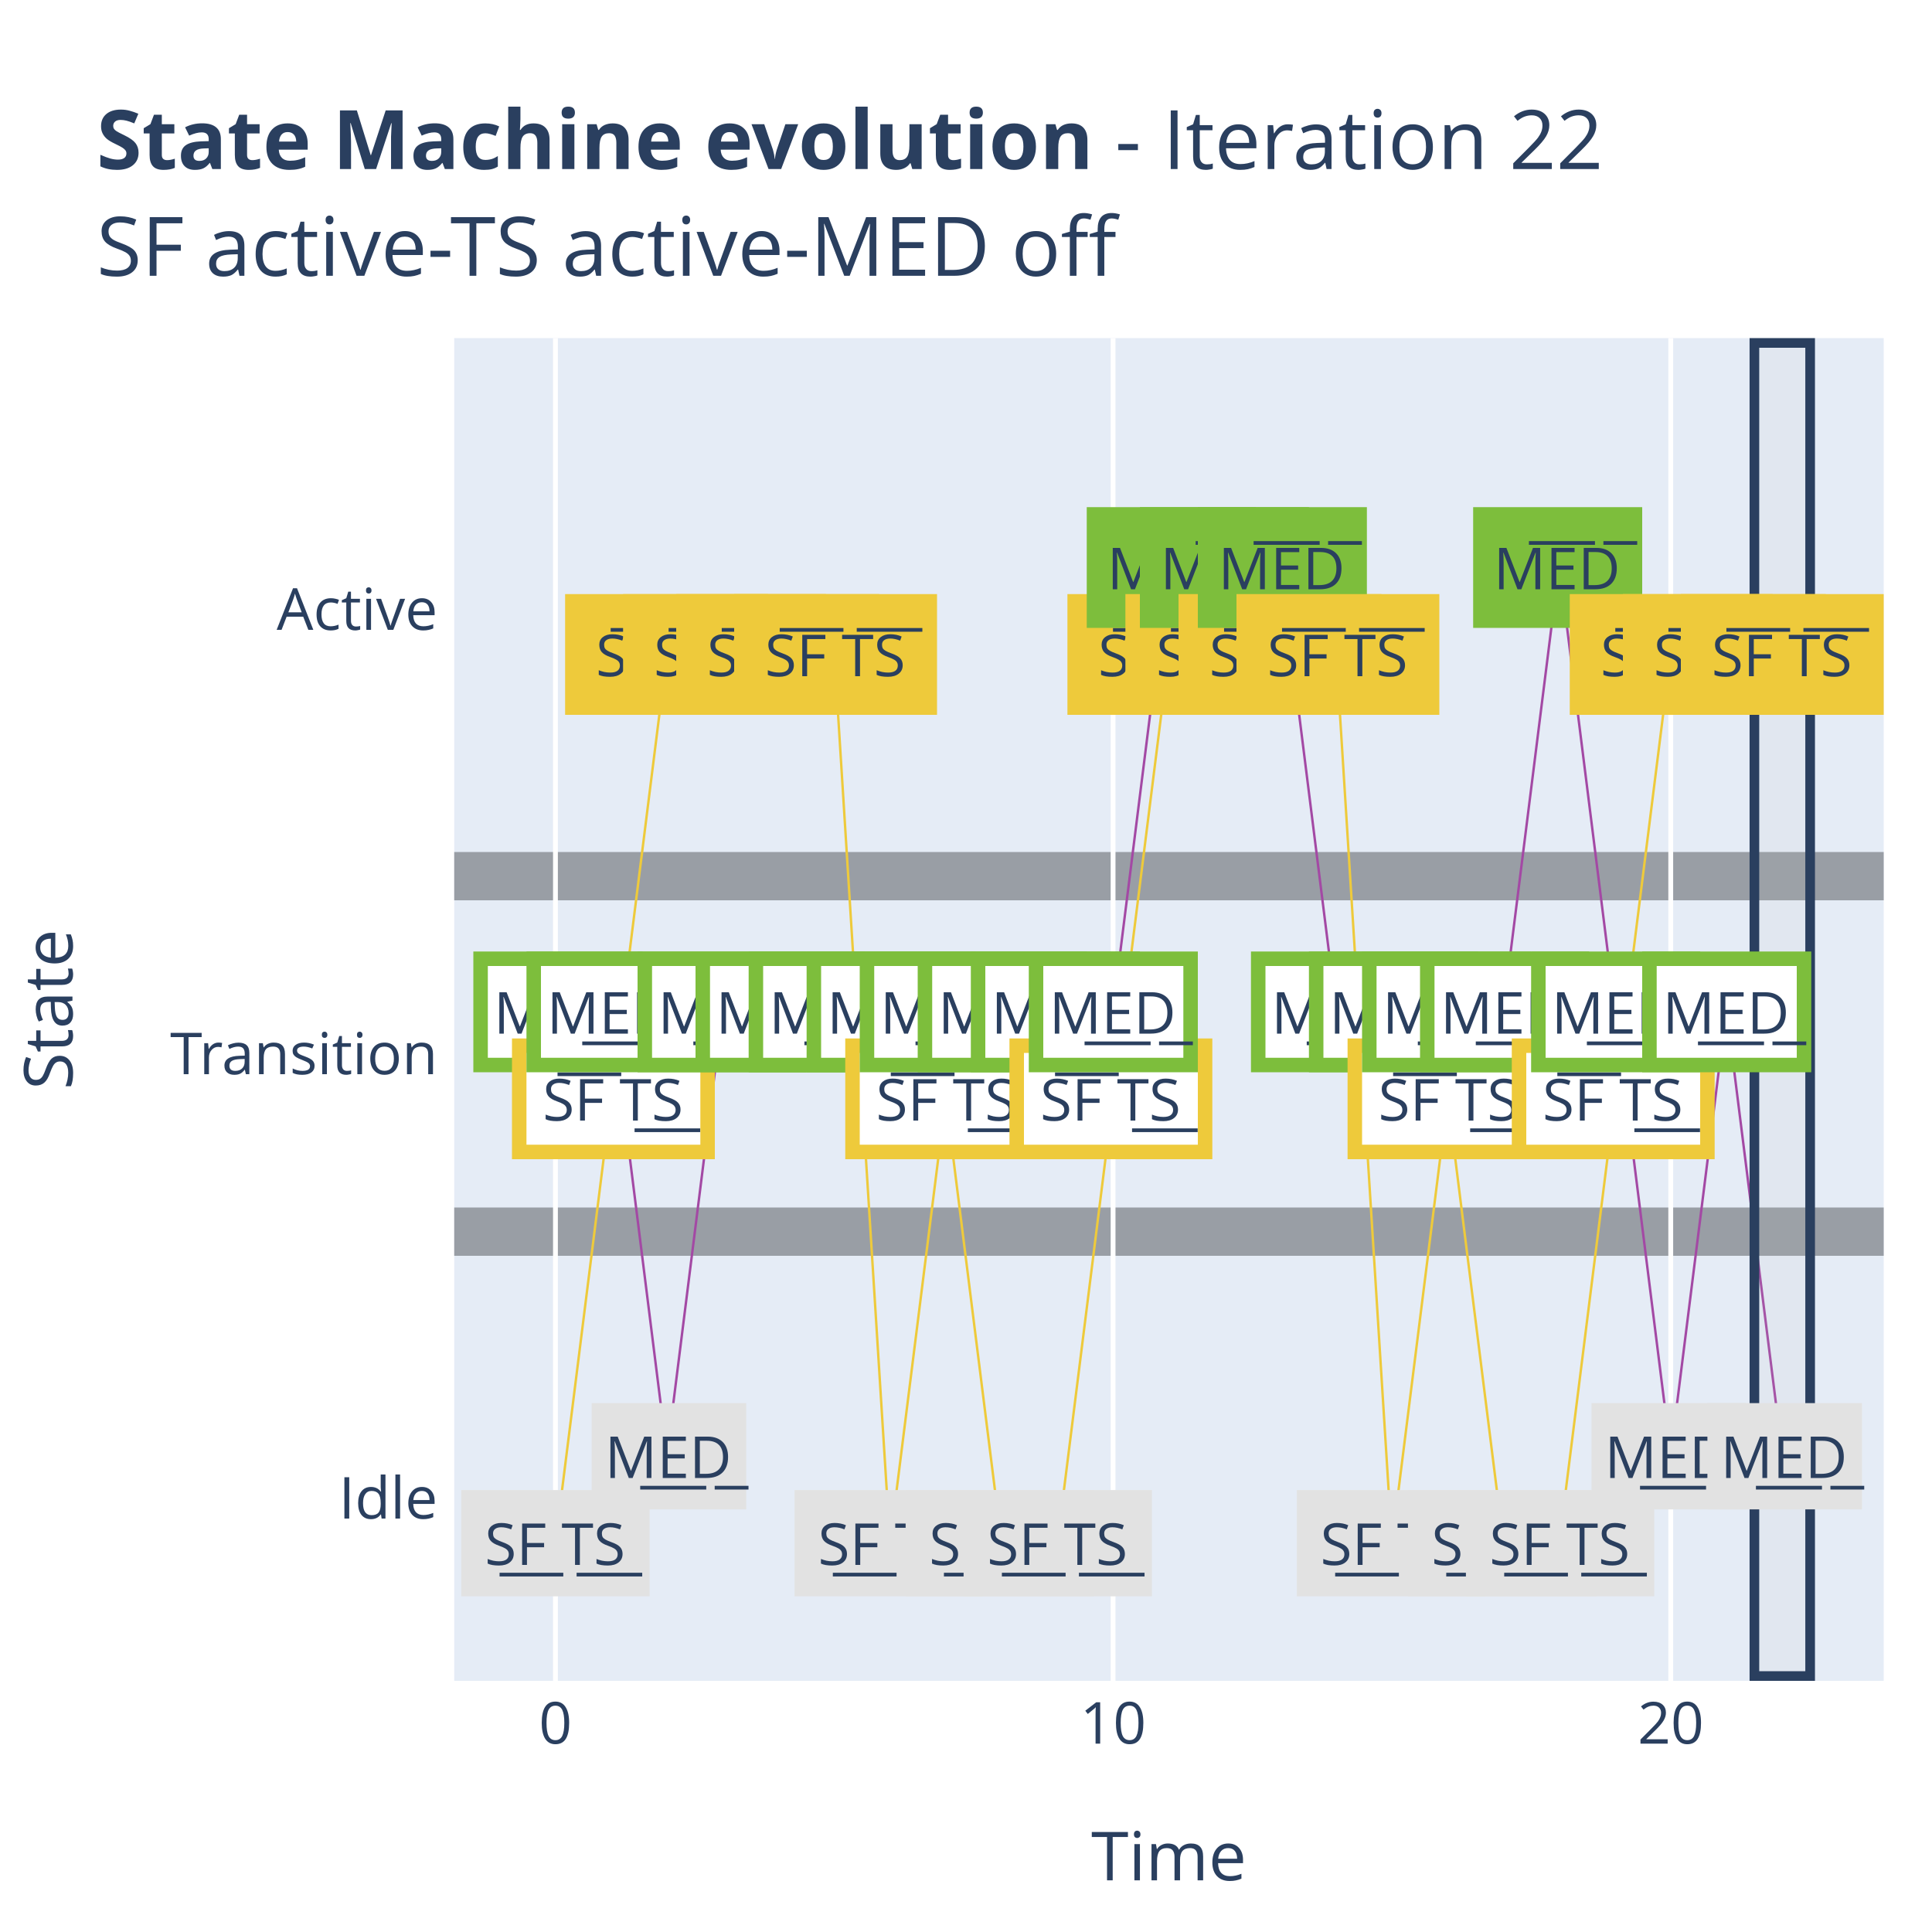
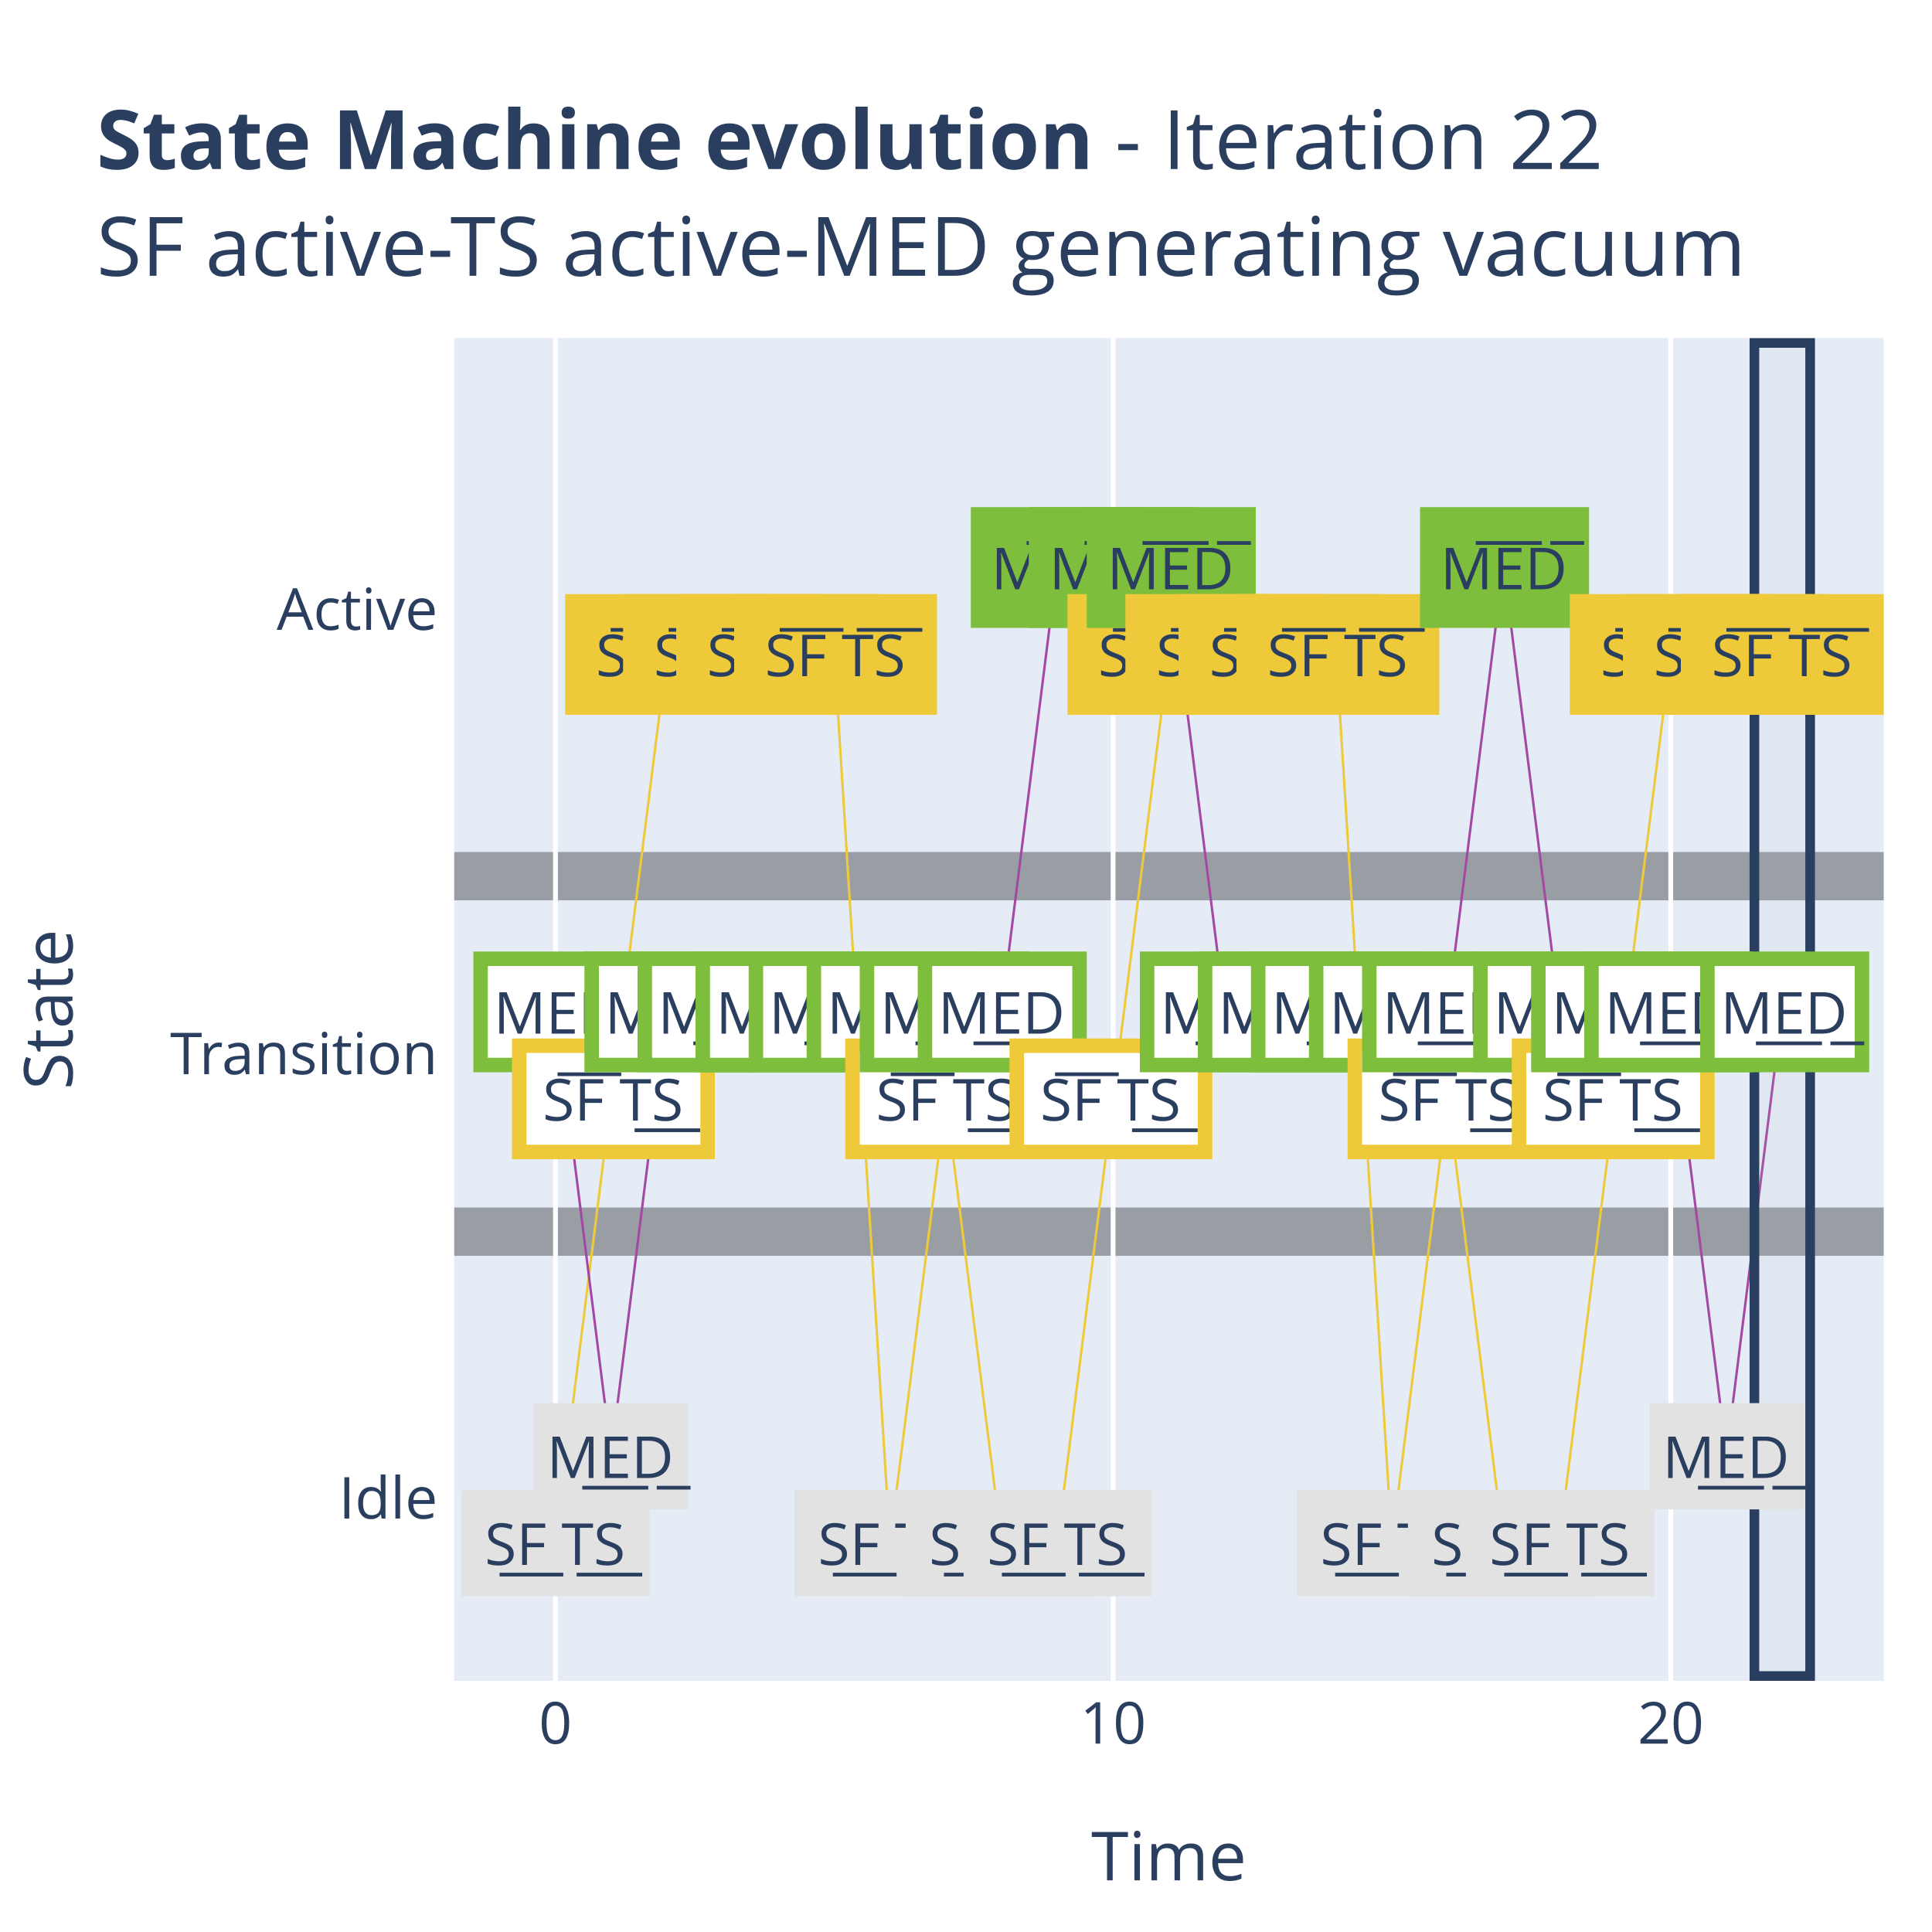
<svg xmlns="http://www.w3.org/2000/svg" class="main-svg" width="800" height="800" style="" viewBox="0 0 400 400">
  <rect x="0" y="0" width="400" height="400" style="fill: rgb(255, 255, 255); fill-opacity: 1;" />
-   <defs id="defs-0980b0">
+   <defs id="defs-315e24">
    <g class="clips">
-       <clipPath id="clip0980b0xyplot" class="plotclip">
+       <clipPath id="clip315e24xyplot" class="plotclip">
        <rect width="296" height="278" />
      </clipPath>
-       <clipPath class="axesclip" id="clip0980b0x">
+       <clipPath class="axesclip" id="clip315e24x">
        <rect x="94" y="0" width="296" height="400" />
      </clipPath>
-       <clipPath class="axesclip" id="clip0980b0y">
+       <clipPath class="axesclip" id="clip315e24y">
        <rect x="0" y="70" width="400" height="278" />
      </clipPath>
-       <clipPath class="axesclip" id="clip0980b0xy">
+       <clipPath class="axesclip" id="clip315e24xy">
        <rect x="94" y="70" width="296" height="278" />
      </clipPath>
    </g>
    <g class="gradients" />
    <g class="patterns" />
  </defs>
  <g class="bglayer">
    <rect class="bg" x="94" y="70" width="296" height="278" style="fill: rgb(229, 236, 246); fill-opacity: 1; stroke-width: 0;" />
  </g>
  <g class="layer-below">
    <g class="imagelayer" />
    <g class="shapelayer" />
  </g>
  <g class="cartesianlayer">
    <g class="subplot xy">
      <g class="layer-subplot">
        <g class="shapelayer" />
        <g class="imagelayer" />
      </g>
      <g class="minor-gridlayer">
        <g class="x" />
        <g class="y">
          <path class="ygrid crisp" transform="translate(0,255)" d="M94,0h296" style="stroke: rgb(153, 158, 165); stroke-opacity: 1; stroke-width: 10px;" />
          <path class="ygrid crisp" transform="translate(0,181.4)" d="M94,0h296" style="stroke: rgb(153, 158, 165); stroke-opacity: 1; stroke-width: 10px;" />
        </g>
      </g>
      <g class="gridlayer">
        <g class="x">
          <path class="xgrid crisp" transform="translate(115,0)" d="M0,70v278" style="stroke: rgb(255, 255, 255); stroke-opacity: 1; stroke-width: 1px;" />
          <path class="xgrid crisp" transform="translate(230.45,0)" d="M0,70v278" style="stroke: rgb(255, 255, 255); stroke-opacity: 1; stroke-width: 1px;" />
          <path class="xgrid crisp" transform="translate(345.91,0)" d="M0,70v278" style="stroke: rgb(255, 255, 255); stroke-opacity: 1; stroke-width: 1px;" />
        </g>
        <g class="y" />
      </g>
      <g class="zerolinelayer" />
      <path class="xlines-below" />
      <path class="ylines-below" />
      <g class="overlines-below" />
      <g class="xaxislayer-below" />
      <g class="yaxislayer-below" />
      <g class="overaxes-below" />
-       <g class="plot" transform="translate(94,70)" clip-path="url(#clip0980b0xyplot)">
+       <g class="plot" transform="translate(94,70)" clip-path="url(#clip315e24xyplot)">
        <g class="scatterlayer mlayer">
-           <g class="trace scatter trace8cae67" style="stroke-miterlimit: 2; opacity: 1;">
+           <g class="trace scatter trace5852af" style="stroke-miterlimit: 2; opacity: 1;">
            <g class="fills" />
            <g class="errorbars" />
            <g class="lines">
              <path class="js-line" d="M21,249.4L44.09,65.4L55.64,65.4L78.73,65.4L90.27,249.4L101.82,157.4L113.36,249.4L124.91,249.4L136.45,157.4L148,65.4L159.55,65.4L182.64,65.4L194.18,249.4L205.73,157.4L217.27,249.4L228.82,249.4L240.36,157.4L251.91,65.4L263.45,65.4L275,65.4" style="vector-effect: none; fill: none; stroke: rgb(238, 202, 59); stroke-opacity: 1; stroke-width: 0.5px; opacity: 1;" />
            </g>
            <g class="points">
              <path class="point" transform="translate(21,249.4)" d="M3,0A3,3 0 1,1 0,-3A3,3 0 0,1 3,0Z" style="opacity: 1; stroke-width: 0px; fill: rgb(238, 202, 59); fill-opacity: 1;" />
              <path class="point" transform="translate(32.55,157.4)" d="M3,0A3,3 0 1,1 0,-3A3,3 0 0,1 3,0Z" style="opacity: 1; stroke-width: 0px; fill: rgb(238, 202, 59); fill-opacity: 1;" />
              <path class="point" transform="translate(44.09,65.4)" d="M3,0A3,3 0 1,1 0,-3A3,3 0 0,1 3,0Z" style="opacity: 1; stroke-width: 0px; fill: rgb(238, 202, 59); fill-opacity: 1;" />
              <path class="point" transform="translate(55.64,65.4)" d="M3,0A3,3 0 1,1 0,-3A3,3 0 0,1 3,0Z" style="opacity: 1; stroke-width: 0px; fill: rgb(238, 202, 59); fill-opacity: 1;" />
              <path class="point" transform="translate(67.18,65.4)" d="M3,0A3,3 0 1,1 0,-3A3,3 0 0,1 3,0Z" style="opacity: 1; stroke-width: 0px; fill: rgb(238, 202, 59); fill-opacity: 1;" />
              <path class="point" transform="translate(78.73,65.4)" d="M3,0A3,3 0 1,1 0,-3A3,3 0 0,1 3,0Z" style="opacity: 1; stroke-width: 0px; fill: rgb(238, 202, 59); fill-opacity: 1;" />
              <path class="point" transform="translate(90.27,249.4)" d="M3,0A3,3 0 1,1 0,-3A3,3 0 0,1 3,0Z" style="opacity: 1; stroke-width: 0px; fill: rgb(238, 202, 59); fill-opacity: 1;" />
              <path class="point" transform="translate(101.82,157.4)" d="M3,0A3,3 0 1,1 0,-3A3,3 0 0,1 3,0Z" style="opacity: 1; stroke-width: 0px; fill: rgb(238, 202, 59); fill-opacity: 1;" />
              <path class="point" transform="translate(113.36,249.4)" d="M3,0A3,3 0 1,1 0,-3A3,3 0 0,1 3,0Z" style="opacity: 1; stroke-width: 0px; fill: rgb(238, 202, 59); fill-opacity: 1;" />
              <path class="point" transform="translate(124.91,249.4)" d="M3,0A3,3 0 1,1 0,-3A3,3 0 0,1 3,0Z" style="opacity: 1; stroke-width: 0px; fill: rgb(238, 202, 59); fill-opacity: 1;" />
              <path class="point" transform="translate(136.45,157.4)" d="M3,0A3,3 0 1,1 0,-3A3,3 0 0,1 3,0Z" style="opacity: 1; stroke-width: 0px; fill: rgb(238, 202, 59); fill-opacity: 1;" />
              <path class="point" transform="translate(148,65.4)" d="M3,0A3,3 0 1,1 0,-3A3,3 0 0,1 3,0Z" style="opacity: 1; stroke-width: 0px; fill: rgb(238, 202, 59); fill-opacity: 1;" />
              <path class="point" transform="translate(159.55,65.4)" d="M3,0A3,3 0 1,1 0,-3A3,3 0 0,1 3,0Z" style="opacity: 1; stroke-width: 0px; fill: rgb(238, 202, 59); fill-opacity: 1;" />
              <path class="point" transform="translate(171.09,65.4)" d="M3,0A3,3 0 1,1 0,-3A3,3 0 0,1 3,0Z" style="opacity: 1; stroke-width: 0px; fill: rgb(238, 202, 59); fill-opacity: 1;" />
              <path class="point" transform="translate(182.64,65.4)" d="M3,0A3,3 0 1,1 0,-3A3,3 0 0,1 3,0Z" style="opacity: 1; stroke-width: 0px; fill: rgb(238, 202, 59); fill-opacity: 1;" />
              <path class="point" transform="translate(194.18,249.4)" d="M3,0A3,3 0 1,1 0,-3A3,3 0 0,1 3,0Z" style="opacity: 1; stroke-width: 0px; fill: rgb(238, 202, 59); fill-opacity: 1;" />
              <path class="point" transform="translate(205.73,157.4)" d="M3,0A3,3 0 1,1 0,-3A3,3 0 0,1 3,0Z" style="opacity: 1; stroke-width: 0px; fill: rgb(238, 202, 59); fill-opacity: 1;" />
              <path class="point" transform="translate(217.27,249.4)" d="M3,0A3,3 0 1,1 0,-3A3,3 0 0,1 3,0Z" style="opacity: 1; stroke-width: 0px; fill: rgb(238, 202, 59); fill-opacity: 1;" />
              <path class="point" transform="translate(228.82,249.4)" d="M3,0A3,3 0 1,1 0,-3A3,3 0 0,1 3,0Z" style="opacity: 1; stroke-width: 0px; fill: rgb(238, 202, 59); fill-opacity: 1;" />
              <path class="point" transform="translate(240.36,157.4)" d="M3,0A3,3 0 1,1 0,-3A3,3 0 0,1 3,0Z" style="opacity: 1; stroke-width: 0px; fill: rgb(238, 202, 59); fill-opacity: 1;" />
              <path class="point" transform="translate(251.91,65.4)" d="M3,0A3,3 0 1,1 0,-3A3,3 0 0,1 3,0Z" style="opacity: 1; stroke-width: 0px; fill: rgb(238, 202, 59); fill-opacity: 1;" />
              <path class="point" transform="translate(263.45,65.4)" d="M3,0A3,3 0 1,1 0,-3A3,3 0 0,1 3,0Z" style="opacity: 1; stroke-width: 0px; fill: rgb(238, 202, 59); fill-opacity: 1;" />
              <path class="point" transform="translate(275,65.4)" d="M3,0A3,3 0 1,1 0,-3A3,3 0 0,1 3,0Z" style="opacity: 1; stroke-width: 0px; fill: rgb(238, 202, 59); fill-opacity: 1;" />
            </g>
            <g class="text" />
          </g>
-           <g class="trace scatter trace199be6" style="stroke-miterlimit: 2; opacity: 1;">
+           <g class="trace scatter trace195778" style="stroke-miterlimit: 2; opacity: 1;">
            <g class="fills" />
            <g class="errorbars" />
            <g class="lines">
-               <path class="js-line" d="M21,139L32.55,139L44.09,231L55.64,139L67.18,139L136.45,139L148,47L171.09,47L182.64,139L217.27,139L228.82,47L251.91,231L263.45,139L275,231" style="vector-effect: none; fill: none; stroke: rgb(163, 73, 164); stroke-opacity: 1; stroke-width: 0.5px; opacity: 1;" />
+               <path class="js-line" d="M21,139L32.55,231L44.09,139L113.36,139L124.91,47L148,47L159.55,139L205.73,139L217.27,47L228.82,139L240.36,139L251.91,139L263.45,231L275,139" style="vector-effect: none; fill: none; stroke: rgb(163, 73, 164); stroke-opacity: 1; stroke-width: 0.5px; opacity: 1;" />
            </g>
            <g class="points" />
            <g class="text" />
          </g>
        </g>
      </g>
      <g class="overplot" />
      <path class="xlines-above crisp" d="M0,0" style="fill: none;" />
      <path class="ylines-above crisp" d="M93.5,70V348" style="fill: none; stroke-width: 1px; stroke: rgb(255, 255, 255); stroke-opacity: 1;" />
      <g class="overlines-above" />
      <g class="xaxislayer-above">
        <g class="xtick">
          <text text-anchor="middle" x="0" y="361" transform="translate(115,0)" style="font-family: 'Open Sans', verdana, arial, sans-serif; font-size: 12px; fill: rgb(42, 63, 95); fill-opacity: 1; white-space: pre; opacity: 1;">0</text>
        </g>
        <g class="xtick">
          <text text-anchor="middle" x="0" y="361" style="font-family: 'Open Sans', verdana, arial, sans-serif; font-size: 12px; fill: rgb(42, 63, 95); fill-opacity: 1; white-space: pre; opacity: 1;" transform="translate(230.45,0)">10</text>
        </g>
        <g class="xtick">
          <text text-anchor="middle" x="0" y="361" style="font-family: 'Open Sans', verdana, arial, sans-serif; font-size: 12px; fill: rgb(42, 63, 95); fill-opacity: 1; white-space: pre; opacity: 1;" transform="translate(345.91,0)">20</text>
        </g>
      </g>
      <g class="yaxislayer-above">
        <g class="ytick">
          <text text-anchor="end" x="90.6" y="4.2" transform="translate(0,310.2)" style="font-family: 'Open Sans', verdana, arial, sans-serif; font-size: 12px; fill: rgb(42, 63, 95); fill-opacity: 1; white-space: pre; opacity: 1;">Idle</text>
        </g>
        <g class="ytick">
          <text text-anchor="end" x="90.6" y="4.2" style="font-family: 'Open Sans', verdana, arial, sans-serif; font-size: 12px; fill: rgb(42, 63, 95); fill-opacity: 1; white-space: pre; opacity: 1;" transform="translate(0,218.2)">Transition</text>
        </g>
        <g class="ytick">
          <text text-anchor="end" x="90.6" y="4.2" style="font-family: 'Open Sans', verdana, arial, sans-serif; font-size: 12px; fill: rgb(42, 63, 95); fill-opacity: 1; white-space: pre; opacity: 1;" transform="translate(0,126.2)">Active</text>
        </g>
      </g>
      <g class="overaxes-above" />
    </g>
  </g>
  <g class="polarlayer" />
  <g class="smithlayer" />
  <g class="ternarylayer" />
  <g class="geolayer" />
  <g class="funnelarealayer" />
  <g class="pielayer" />
  <g class="iciclelayer" />
  <g class="treemaplayer" />
  <g class="sunburstlayer" />
  <g class="glimages" />
-   <defs id="topdefs-0980b0">
+   <defs id="topdefs-315e24">
    <g class="clips" />
  </defs>
  <g class="layer-above">
    <g class="imagelayer" />
    <g class="shapelayer">
-       <g class="shape-group" data-index="0" clip-path="url(#clip0980b0xy)">
+       <g class="shape-group" data-index="0" clip-path="url(#clip315e24xy)">
        <path data-index="0" fill-rule="evenodd" d="M363.23,347H374.77V71H363.23Z" style="opacity: 1; stroke: rgb(42, 63, 95); stroke-opacity: 1; fill: rgb(182, 182, 182); fill-opacity: 0.1; stroke-width: 2px;" />
      </g>
    </g>
  </g>
  <g class="infolayer">
    <g class="g-gtitle">
      <text class="gtitle" x="20" y="35" text-anchor="start" dy="0em" style="font-family: 'Open Sans', verdana, arial, sans-serif; font-size: 17px; fill: rgb(42, 63, 95); opacity: 1; font-weight: normal; white-space: pre;">
        <tspan class="line" dy="0em" x="20" y="35">
          <tspan style="font-weight:bold">State Machine evolution</tspan> - Iteration 22</tspan>
-         <tspan class="line" dy="1.3em" x="20" y="35">SF active-TS active-MED off</tspan>
+         <tspan class="line" dy="1.3em" x="20" y="35">SF active-TS active-MED generating vacuum</tspan>
        <tspan class="line" dy="2.6em" x="20" y="35" />
      </text>
    </g>
    <g class="g-xtitle">
      <text class="xtitle" x="242" y="389.3" text-anchor="middle" style="font-family: 'Open Sans', verdana, arial, sans-serif; font-size: 14px; fill: rgb(42, 63, 95); opacity: 1; font-weight: normal; white-space: pre;">Time</text>
    </g>
    <g class="g-ytitle" transform="translate(4.924805,0)">
      <text class="ytitle" transform="rotate(-90,10.075,209)" x="10.075" y="209" text-anchor="middle" style="font-family: 'Open Sans', verdana, arial, sans-serif; font-size: 14px; fill: rgb(42, 63, 95); opacity: 1; font-weight: normal; white-space: pre;">State</text>
    </g>
    <g class="annotation" data-index="0" style="opacity: 1;">
      <g class="annotation-text-g" transform="rotate(0,115,319.4)">
        <g class="cursor-pointer" transform="translate(94,307)">
          <rect class="bg" x="1.5" y="1.5" width="39" height="22" style="stroke-width: 3px; stroke: rgb(0, 0, 0); stroke-opacity: 0; fill: rgb(226, 226, 226); fill-opacity: 1;" />
          <text class="annotation-text" text-anchor="middle" x="20.906" y="17" style="font-family: 'Open Sans', verdana, arial, sans-serif; font-size: 12px; fill: rgb(42, 63, 95); fill-opacity: 1; white-space: pre;">S̲F̲ T̲S̲</text>
        </g>
      </g>
    </g>
    <g class="annotation" data-index="1" style="opacity: 1;">
      <g class="annotation-text-g" transform="rotate(0,115,209)">
        <g class="cursor-pointer" transform="translate(98,197)">
          <rect class="bg" x="1.5" y="1.5" width="32" height="22" style="stroke-width: 3px; stroke: rgb(125, 190, 60); stroke-opacity: 1; fill: rgb(255, 255, 255); fill-opacity: 1;" />
          <text class="annotation-text" text-anchor="middle" x="17.344" y="17" style="font-family: 'Open Sans', verdana, arial, sans-serif; font-size: 12px; fill: rgb(42, 63, 95); fill-opacity: 1; white-space: pre;">M̲E̲D̲</text>
        </g>
      </g>
    </g>
    <g class="annotation" data-index="2" style="opacity: 1;">
      <g class="annotation-text-g" transform="rotate(0,126.55,227.4)">
        <g class="cursor-pointer" transform="translate(106,215)">
          <rect class="bg" x="1.5" y="1.5" width="39" height="22" style="stroke-width: 3px; stroke: rgb(238, 202, 59); stroke-opacity: 1; fill: rgb(255, 255, 255); fill-opacity: 1;" />
          <text class="annotation-text" text-anchor="middle" x="20.906" y="17" style="font-family: 'Open Sans', verdana, arial, sans-serif; font-size: 12px; fill: rgb(42, 63, 95); fill-opacity: 1; white-space: pre;">S̅F̅ T̲S̲</text>
        </g>
      </g>
    </g>
    <g class="annotation" data-index="3" style="opacity: 1;">
-       <g class="annotation-text-g" transform="rotate(0,126.55,209)">
-         <g class="cursor-pointer" transform="translate(109,197)">
-           <rect class="bg" x="1.5" y="1.5" width="32" height="22" style="stroke-width: 3px; stroke: rgb(125, 190, 60); stroke-opacity: 1; fill: rgb(255, 255, 255); fill-opacity: 1;" />
+       <g class="annotation-text-g" transform="rotate(0,126.55,301)">
+         <g class="cursor-pointer" transform="translate(109,289)">
+           <rect class="bg" x="1.5" y="1.5" width="32" height="22" style="stroke-width: 3px; stroke: rgb(0, 0, 0); stroke-opacity: 0; fill: rgb(226, 226, 226); fill-opacity: 1;" />
          <text class="annotation-text" text-anchor="middle" x="17.344" y="17" style="font-family: 'Open Sans', verdana, arial, sans-serif; font-size: 12px; fill: rgb(42, 63, 95); fill-opacity: 1; white-space: pre;">M̲E̲D̲</text>
        </g>
      </g>
    </g>
    <g class="annotation" data-index="4" style="opacity: 1;">
      <g class="annotation-text-g" transform="rotate(0,138.09,135.4)">
        <g class="cursor-pointer" transform="translate(117,123)">
          <rect class="bg" x="1.5" y="1.5" width="39" height="22" style="stroke-width: 3px; stroke: rgb(238, 202, 59); stroke-opacity: 1; fill: rgb(238, 202, 59); fill-opacity: 1;" />
          <text class="annotation-text" text-anchor="middle" x="20.906" y="17" style="font-family: 'Open Sans', verdana, arial, sans-serif; font-size: 12px; fill: rgb(42, 63, 95); fill-opacity: 1; white-space: pre;">S̅F̅ T̅S̅</text>
        </g>
      </g>
    </g>
    <g class="annotation" data-index="5" style="opacity: 1;">
-       <g class="annotation-text-g" transform="rotate(0,138.09,301)">
-         <g class="cursor-pointer" transform="translate(121,289)">
-           <rect class="bg" x="1.5" y="1.5" width="32" height="22" style="stroke-width: 3px; stroke: rgb(0, 0, 0); stroke-opacity: 0; fill: rgb(226, 226, 226); fill-opacity: 1;" />
+       <g class="annotation-text-g" transform="rotate(0,138.09,209)">
+         <g class="cursor-pointer" transform="translate(121,197)">
+           <rect class="bg" x="1.5" y="1.5" width="32" height="22" style="stroke-width: 3px; stroke: rgb(125, 190, 60); stroke-opacity: 1; fill: rgb(255, 255, 255); fill-opacity: 1;" />
          <text class="annotation-text" text-anchor="middle" x="17.344" y="17" style="font-family: 'Open Sans', verdana, arial, sans-serif; font-size: 12px; fill: rgb(42, 63, 95); fill-opacity: 1; white-space: pre;">M̲E̲D̲</text>
        </g>
      </g>
    </g>
    <g class="annotation" data-index="6" style="opacity: 1;">
      <g class="annotation-text-g" transform="rotate(0,149.64,135.4)">
        <g class="cursor-pointer" transform="translate(129,123)">
          <rect class="bg" x="1.5" y="1.5" width="39" height="22" style="stroke-width: 3px; stroke: rgb(238, 202, 59); stroke-opacity: 1; fill: rgb(238, 202, 59); fill-opacity: 1;" />
          <text class="annotation-text" text-anchor="middle" x="20.906" y="17" style="font-family: 'Open Sans', verdana, arial, sans-serif; font-size: 12px; fill: rgb(42, 63, 95); fill-opacity: 1; white-space: pre;">S̅F̅ T̅S̅</text>
        </g>
      </g>
    </g>
    <g class="annotation" data-index="7" style="opacity: 1;">
      <g class="annotation-text-g" transform="rotate(0,149.64,209)">
        <g class="cursor-pointer" transform="translate(132,197)">
          <rect class="bg" x="1.5" y="1.5" width="32" height="22" style="stroke-width: 3px; stroke: rgb(125, 190, 60); stroke-opacity: 1; fill: rgb(255, 255, 255); fill-opacity: 1;" />
          <text class="annotation-text" text-anchor="middle" x="17.344" y="17" style="font-family: 'Open Sans', verdana, arial, sans-serif; font-size: 12px; fill: rgb(42, 63, 95); fill-opacity: 1; white-space: pre;">M̲E̲D̲</text>
        </g>
      </g>
    </g>
    <g class="annotation" data-index="8" style="opacity: 1;">
      <g class="annotation-text-g" transform="rotate(0,161.18,135.4)">
        <g class="cursor-pointer" transform="translate(140,123)">
          <rect class="bg" x="1.5" y="1.5" width="39" height="22" style="stroke-width: 3px; stroke: rgb(238, 202, 59); stroke-opacity: 1; fill: rgb(238, 202, 59); fill-opacity: 1;" />
          <text class="annotation-text" text-anchor="middle" x="20.906" y="17" style="font-family: 'Open Sans', verdana, arial, sans-serif; font-size: 12px; fill: rgb(42, 63, 95); fill-opacity: 1; white-space: pre;">S̅F̅ T̅S̅</text>
        </g>
      </g>
    </g>
    <g class="annotation" data-index="9" style="opacity: 1;">
      <g class="annotation-text-g" transform="rotate(0,161.18,209)">
        <g class="cursor-pointer" transform="translate(144,197)">
          <rect class="bg" x="1.5" y="1.5" width="32" height="22" style="stroke-width: 3px; stroke: rgb(125, 190, 60); stroke-opacity: 1; fill: rgb(255, 255, 255); fill-opacity: 1;" />
          <text class="annotation-text" text-anchor="middle" x="17.344" y="17" style="font-family: 'Open Sans', verdana, arial, sans-serif; font-size: 12px; fill: rgb(42, 63, 95); fill-opacity: 1; white-space: pre;">M̲E̲D̲</text>
        </g>
      </g>
    </g>
    <g class="annotation" data-index="10" style="opacity: 1;">
      <g class="annotation-text-g" transform="rotate(0,172.73,135.4)">
        <g class="cursor-pointer" transform="translate(152,123)">
          <rect class="bg" x="1.5" y="1.5" width="39" height="22" style="stroke-width: 3px; stroke: rgb(238, 202, 59); stroke-opacity: 1; fill: rgb(238, 202, 59); fill-opacity: 1;" />
          <text class="annotation-text" text-anchor="middle" x="20.906" y="17" style="font-family: 'Open Sans', verdana, arial, sans-serif; font-size: 12px; fill: rgb(42, 63, 95); fill-opacity: 1; white-space: pre;">S̅F̅ T̅S̅</text>
        </g>
      </g>
    </g>
    <g class="annotation" data-index="11" style="opacity: 1;">
      <g class="annotation-text-g" transform="rotate(0,172.73,209)">
        <g class="cursor-pointer" transform="translate(155,197)">
          <rect class="bg" x="1.5" y="1.5" width="32" height="22" style="stroke-width: 3px; stroke: rgb(125, 190, 60); stroke-opacity: 1; fill: rgb(255, 255, 255); fill-opacity: 1;" />
          <text class="annotation-text" text-anchor="middle" x="17.344" y="17" style="font-family: 'Open Sans', verdana, arial, sans-serif; font-size: 12px; fill: rgb(42, 63, 95); fill-opacity: 1; white-space: pre;">M̲E̲D̲</text>
        </g>
      </g>
    </g>
    <g class="annotation" data-index="12" style="opacity: 1;">
      <g class="annotation-text-g" transform="rotate(0,184.27,319.4)">
        <g class="cursor-pointer" transform="translate(163,307)">
          <rect class="bg" x="1.5" y="1.5" width="39" height="22" style="stroke-width: 3px; stroke: rgb(0, 0, 0); stroke-opacity: 0; fill: rgb(226, 226, 226); fill-opacity: 1;" />
          <text class="annotation-text" text-anchor="middle" x="20.906" y="17" style="font-family: 'Open Sans', verdana, arial, sans-serif; font-size: 12px; fill: rgb(42, 63, 95); fill-opacity: 1; white-space: pre;">S̲F̲ T̲S̲</text>
        </g>
      </g>
    </g>
    <g class="annotation" data-index="13" style="opacity: 1;">
      <g class="annotation-text-g" transform="rotate(0,184.27,209)">
        <g class="cursor-pointer" transform="translate(167,197)">
          <rect class="bg" x="1.5" y="1.5" width="32" height="22" style="stroke-width: 3px; stroke: rgb(125, 190, 60); stroke-opacity: 1; fill: rgb(255, 255, 255); fill-opacity: 1;" />
          <text class="annotation-text" text-anchor="middle" x="17.344" y="17" style="font-family: 'Open Sans', verdana, arial, sans-serif; font-size: 12px; fill: rgb(42, 63, 95); fill-opacity: 1; white-space: pre;">M̲E̲D̲</text>
        </g>
      </g>
    </g>
    <g class="annotation" data-index="14" style="opacity: 1;">
      <g class="annotation-text-g" transform="rotate(0,195.82,227.4)">
        <g class="cursor-pointer" transform="translate(175,215)">
          <rect class="bg" x="1.5" y="1.5" width="39" height="22" style="stroke-width: 3px; stroke: rgb(238, 202, 59); stroke-opacity: 1; fill: rgb(255, 255, 255); fill-opacity: 1;" />
          <text class="annotation-text" text-anchor="middle" x="20.906" y="17" style="font-family: 'Open Sans', verdana, arial, sans-serif; font-size: 12px; fill: rgb(42, 63, 95); fill-opacity: 1; white-space: pre;">S̅F̅ T̲S̲</text>
        </g>
      </g>
    </g>
    <g class="annotation" data-index="15" style="opacity: 1;">
      <g class="annotation-text-g" transform="rotate(0,195.82,209)">
        <g class="cursor-pointer" transform="translate(178,197)">
          <rect class="bg" x="1.5" y="1.5" width="32" height="22" style="stroke-width: 3px; stroke: rgb(125, 190, 60); stroke-opacity: 1; fill: rgb(255, 255, 255); fill-opacity: 1;" />
          <text class="annotation-text" text-anchor="middle" x="17.344" y="17" style="font-family: 'Open Sans', verdana, arial, sans-serif; font-size: 12px; fill: rgb(42, 63, 95); fill-opacity: 1; white-space: pre;">M̲E̲D̲</text>
        </g>
      </g>
    </g>
    <g class="annotation" data-index="16" style="opacity: 1;">
      <g class="annotation-text-g" transform="rotate(0,207.36,319.4)">
        <g class="cursor-pointer" transform="translate(186,307)">
          <rect class="bg" x="1.5" y="1.5" width="39" height="22" style="stroke-width: 3px; stroke: rgb(0, 0, 0); stroke-opacity: 0; fill: rgb(226, 226, 226); fill-opacity: 1;" />
          <text class="annotation-text" text-anchor="middle" x="20.906" y="17" style="font-family: 'Open Sans', verdana, arial, sans-serif; font-size: 12px; fill: rgb(42, 63, 95); fill-opacity: 1; white-space: pre;">S̲F̲ T̲S̲</text>
        </g>
      </g>
    </g>
    <g class="annotation" data-index="17" style="opacity: 1;">
      <g class="annotation-text-g" transform="rotate(0,207.36,209)">
        <g class="cursor-pointer" transform="translate(190,197)">
          <rect class="bg" x="1.5" y="1.5" width="32" height="22" style="stroke-width: 3px; stroke: rgb(125, 190, 60); stroke-opacity: 1; fill: rgb(255, 255, 255); fill-opacity: 1;" />
          <text class="annotation-text" text-anchor="middle" x="17.344" y="17" style="font-family: 'Open Sans', verdana, arial, sans-serif; font-size: 12px; fill: rgb(42, 63, 95); fill-opacity: 1; white-space: pre;">M̲E̲D̲</text>
        </g>
      </g>
    </g>
    <g class="annotation" data-index="18" style="opacity: 1;">
      <g class="annotation-text-g" transform="rotate(0,218.91,319.4)">
        <g class="cursor-pointer" transform="translate(198,307)">
          <rect class="bg" x="1.5" y="1.5" width="39" height="22" style="stroke-width: 3px; stroke: rgb(0, 0, 0); stroke-opacity: 0; fill: rgb(226, 226, 226); fill-opacity: 1;" />
          <text class="annotation-text" text-anchor="middle" x="20.906" y="17" style="font-family: 'Open Sans', verdana, arial, sans-serif; font-size: 12px; fill: rgb(42, 63, 95); fill-opacity: 1; white-space: pre;">S̲F̲ T̲S̲</text>
        </g>
      </g>
    </g>
    <g class="annotation" data-index="19" style="opacity: 1;">
-       <g class="annotation-text-g" transform="rotate(0,218.91,209)">
-         <g class="cursor-pointer" transform="translate(201,197)">
-           <rect class="bg" x="1.5" y="1.5" width="32" height="22" style="stroke-width: 3px; stroke: rgb(125, 190, 60); stroke-opacity: 1; fill: rgb(255, 255, 255); fill-opacity: 1;" />
-           <text class="annotation-text" text-anchor="middle" x="17.344" y="17" style="font-family: 'Open Sans', verdana, arial, sans-serif; font-size: 12px; fill: rgb(42, 63, 95); fill-opacity: 1; white-space: pre;">M̲E̲D̲</text>
+       <g class="annotation-text-g" transform="rotate(0,218.91,117)">
+         <g class="cursor-pointer" transform="translate(201,105)">
+           <rect class="bg" x="1.5" y="1.5" width="32" height="22" style="stroke-width: 3px; stroke: rgb(125, 190, 60); stroke-opacity: 1; fill: rgb(125, 190, 60); fill-opacity: 1;" />
+           <text class="annotation-text" text-anchor="middle" x="17.344" y="17" style="font-family: 'Open Sans', verdana, arial, sans-serif; font-size: 12px; fill: rgb(42, 63, 95); fill-opacity: 1; white-space: pre;">M̅E̅D̅</text>
        </g>
      </g>
    </g>
    <g class="annotation" data-index="20" style="opacity: 1;">
      <g class="annotation-text-g" transform="rotate(0,230.45,227.4)">
        <g class="cursor-pointer" transform="translate(209,215)">
          <rect class="bg" x="1.5" y="1.5" width="39" height="22" style="stroke-width: 3px; stroke: rgb(238, 202, 59); stroke-opacity: 1; fill: rgb(255, 255, 255); fill-opacity: 1;" />
          <text class="annotation-text" text-anchor="middle" x="20.906" y="17" style="font-family: 'Open Sans', verdana, arial, sans-serif; font-size: 12px; fill: rgb(42, 63, 95); fill-opacity: 1; white-space: pre;">S̅F̅ T̲S̲</text>
        </g>
      </g>
    </g>
    <g class="annotation" data-index="21" style="opacity: 1;">
-       <g class="annotation-text-g" transform="rotate(0,230.45,209)">
-         <g class="cursor-pointer" transform="translate(213,197)">
-           <rect class="bg" x="1.5" y="1.5" width="32" height="22" style="stroke-width: 3px; stroke: rgb(125, 190, 60); stroke-opacity: 1; fill: rgb(255, 255, 255); fill-opacity: 1;" />
-           <text class="annotation-text" text-anchor="middle" x="17.344" y="17" style="font-family: 'Open Sans', verdana, arial, sans-serif; font-size: 12px; fill: rgb(42, 63, 95); fill-opacity: 1; white-space: pre;">M̲E̲D̲</text>
+       <g class="annotation-text-g" transform="rotate(0,230.45,117)">
+         <g class="cursor-pointer" transform="translate(213,105)">
+           <rect class="bg" x="1.5" y="1.5" width="32" height="22" style="stroke-width: 3px; stroke: rgb(125, 190, 60); stroke-opacity: 1; fill: rgb(125, 190, 60); fill-opacity: 1;" />
+           <text class="annotation-text" text-anchor="middle" x="17.344" y="17" style="font-family: 'Open Sans', verdana, arial, sans-serif; font-size: 12px; fill: rgb(42, 63, 95); fill-opacity: 1; white-space: pre;">M̅E̅D̅</text>
        </g>
      </g>
    </g>
    <g class="annotation" data-index="22" style="opacity: 1;">
      <g class="annotation-text-g" transform="rotate(0,242,135.4)">
        <g class="cursor-pointer" transform="translate(221,123)">
          <rect class="bg" x="1.5" y="1.5" width="39" height="22" style="stroke-width: 3px; stroke: rgb(238, 202, 59); stroke-opacity: 1; fill: rgb(238, 202, 59); fill-opacity: 1;" />
          <text class="annotation-text" text-anchor="middle" x="20.906" y="17" style="font-family: 'Open Sans', verdana, arial, sans-serif; font-size: 12px; fill: rgb(42, 63, 95); fill-opacity: 1; white-space: pre;">S̅F̅ T̅S̅</text>
        </g>
      </g>
    </g>
    <g class="annotation" data-index="23" style="opacity: 1;">
      <g class="annotation-text-g" transform="rotate(0,242,117)">
        <g class="cursor-pointer" transform="translate(225,105)">
          <rect class="bg" x="1.5" y="1.5" width="32" height="22" style="stroke-width: 3px; stroke: rgb(125, 190, 60); stroke-opacity: 1; fill: rgb(125, 190, 60); fill-opacity: 1;" />
          <text class="annotation-text" text-anchor="middle" x="17.344" y="17" style="font-family: 'Open Sans', verdana, arial, sans-serif; font-size: 12px; fill: rgb(42, 63, 95); fill-opacity: 1; white-space: pre;">M̅E̅D̅</text>
        </g>
      </g>
    </g>
    <g class="annotation" data-index="24" style="opacity: 1;">
      <g class="annotation-text-g" transform="rotate(0,253.55,135.4)">
        <g class="cursor-pointer" transform="translate(233,123)">
          <rect class="bg" x="1.5" y="1.5" width="39" height="22" style="stroke-width: 3px; stroke: rgb(238, 202, 59); stroke-opacity: 1; fill: rgb(238, 202, 59); fill-opacity: 1;" />
          <text class="annotation-text" text-anchor="middle" x="20.906" y="17" style="font-family: 'Open Sans', verdana, arial, sans-serif; font-size: 12px; fill: rgb(42, 63, 95); fill-opacity: 1; white-space: pre;">S̅F̅ T̅S̅</text>
        </g>
      </g>
    </g>
    <g class="annotation" data-index="25" style="opacity: 1;">
-       <g class="annotation-text-g" transform="rotate(0,253.55,117)">
-         <g class="cursor-pointer" transform="translate(236,105)">
-           <rect class="bg" x="1.5" y="1.5" width="32" height="22" style="stroke-width: 3px; stroke: rgb(125, 190, 60); stroke-opacity: 1; fill: rgb(125, 190, 60); fill-opacity: 1;" />
-           <text class="annotation-text" text-anchor="middle" x="17.344" y="17" style="font-family: 'Open Sans', verdana, arial, sans-serif; font-size: 12px; fill: rgb(42, 63, 95); fill-opacity: 1; white-space: pre;">M̅E̅D̅</text>
+       <g class="annotation-text-g" transform="rotate(0,253.55,209)">
+         <g class="cursor-pointer" transform="translate(236,197)">
+           <rect class="bg" x="1.5" y="1.5" width="32" height="22" style="stroke-width: 3px; stroke: rgb(125, 190, 60); stroke-opacity: 1; fill: rgb(255, 255, 255); fill-opacity: 1;" />
+           <text class="annotation-text" text-anchor="middle" x="17.344" y="17" style="font-family: 'Open Sans', verdana, arial, sans-serif; font-size: 12px; fill: rgb(42, 63, 95); fill-opacity: 1; white-space: pre;">M̲E̲D̲</text>
        </g>
      </g>
    </g>
    <g class="annotation" data-index="26" style="opacity: 1;">
      <g class="annotation-text-g" transform="rotate(0,265.09,135.4)">
        <g class="cursor-pointer" transform="translate(244,123)">
          <rect class="bg" x="1.5" y="1.5" width="39" height="22" style="stroke-width: 3px; stroke: rgb(238, 202, 59); stroke-opacity: 1; fill: rgb(238, 202, 59); fill-opacity: 1;" />
          <text class="annotation-text" text-anchor="middle" x="20.906" y="17" style="font-family: 'Open Sans', verdana, arial, sans-serif; font-size: 12px; fill: rgb(42, 63, 95); fill-opacity: 1; white-space: pre;">S̅F̅ T̅S̅</text>
        </g>
      </g>
    </g>
    <g class="annotation" data-index="27" style="opacity: 1;">
-       <g class="annotation-text-g" transform="rotate(0,265.09,117)">
-         <g class="cursor-pointer" transform="translate(248,105)">
-           <rect class="bg" x="1.5" y="1.5" width="32" height="22" style="stroke-width: 3px; stroke: rgb(125, 190, 60); stroke-opacity: 1; fill: rgb(125, 190, 60); fill-opacity: 1;" />
-           <text class="annotation-text" text-anchor="middle" x="17.344" y="17" style="font-family: 'Open Sans', verdana, arial, sans-serif; font-size: 12px; fill: rgb(42, 63, 95); fill-opacity: 1; white-space: pre;">M̅E̅D̅</text>
+       <g class="annotation-text-g" transform="rotate(0,265.09,209)">
+         <g class="cursor-pointer" transform="translate(248,197)">
+           <rect class="bg" x="1.5" y="1.5" width="32" height="22" style="stroke-width: 3px; stroke: rgb(125, 190, 60); stroke-opacity: 1; fill: rgb(255, 255, 255); fill-opacity: 1;" />
+           <text class="annotation-text" text-anchor="middle" x="17.344" y="17" style="font-family: 'Open Sans', verdana, arial, sans-serif; font-size: 12px; fill: rgb(42, 63, 95); fill-opacity: 1; white-space: pre;">M̲E̲D̲</text>
        </g>
      </g>
    </g>
    <g class="annotation" data-index="28" style="opacity: 1;">
      <g class="annotation-text-g" transform="rotate(0,276.64,135.4)">
        <g class="cursor-pointer" transform="translate(256,123)">
          <rect class="bg" x="1.5" y="1.5" width="39" height="22" style="stroke-width: 3px; stroke: rgb(238, 202, 59); stroke-opacity: 1; fill: rgb(238, 202, 59); fill-opacity: 1;" />
          <text class="annotation-text" text-anchor="middle" x="20.906" y="17" style="font-family: 'Open Sans', verdana, arial, sans-serif; font-size: 12px; fill: rgb(42, 63, 95); fill-opacity: 1; white-space: pre;">S̅F̅ T̅S̅</text>
        </g>
      </g>
    </g>
    <g class="annotation" data-index="29" style="opacity: 1;">
      <g class="annotation-text-g" transform="rotate(0,276.64,209)">
        <g class="cursor-pointer" transform="translate(259,197)">
          <rect class="bg" x="1.5" y="1.5" width="32" height="22" style="stroke-width: 3px; stroke: rgb(125, 190, 60); stroke-opacity: 1; fill: rgb(255, 255, 255); fill-opacity: 1;" />
          <text class="annotation-text" text-anchor="middle" x="17.344" y="17" style="font-family: 'Open Sans', verdana, arial, sans-serif; font-size: 12px; fill: rgb(42, 63, 95); fill-opacity: 1; white-space: pre;">M̲E̲D̲</text>
        </g>
      </g>
    </g>
    <g class="annotation" data-index="30" style="opacity: 1;">
      <g class="annotation-text-g" transform="rotate(0,288.18,319.4)">
        <g class="cursor-pointer" transform="translate(267,307)">
          <rect class="bg" x="1.5" y="1.5" width="39" height="22" style="stroke-width: 3px; stroke: rgb(0, 0, 0); stroke-opacity: 0; fill: rgb(226, 226, 226); fill-opacity: 1;" />
          <text class="annotation-text" text-anchor="middle" x="20.906" y="17" style="font-family: 'Open Sans', verdana, arial, sans-serif; font-size: 12px; fill: rgb(42, 63, 95); fill-opacity: 1; white-space: pre;">S̲F̲ T̲S̲</text>
        </g>
      </g>
    </g>
    <g class="annotation" data-index="31" style="opacity: 1;">
      <g class="annotation-text-g" transform="rotate(0,288.18,209)">
        <g class="cursor-pointer" transform="translate(271,197)">
          <rect class="bg" x="1.5" y="1.5" width="32" height="22" style="stroke-width: 3px; stroke: rgb(125, 190, 60); stroke-opacity: 1; fill: rgb(255, 255, 255); fill-opacity: 1;" />
          <text class="annotation-text" text-anchor="middle" x="17.344" y="17" style="font-family: 'Open Sans', verdana, arial, sans-serif; font-size: 12px; fill: rgb(42, 63, 95); fill-opacity: 1; white-space: pre;">M̲E̲D̲</text>
        </g>
      </g>
    </g>
    <g class="annotation" data-index="32" style="opacity: 1;">
      <g class="annotation-text-g" transform="rotate(0,299.73,227.4)">
        <g class="cursor-pointer" transform="translate(279,215)">
          <rect class="bg" x="1.5" y="1.5" width="39" height="22" style="stroke-width: 3px; stroke: rgb(238, 202, 59); stroke-opacity: 1; fill: rgb(255, 255, 255); fill-opacity: 1;" />
          <text class="annotation-text" text-anchor="middle" x="20.906" y="17" style="font-family: 'Open Sans', verdana, arial, sans-serif; font-size: 12px; fill: rgb(42, 63, 95); fill-opacity: 1; white-space: pre;">S̅F̅ T̲S̲</text>
        </g>
      </g>
    </g>
    <g class="annotation" data-index="33" style="opacity: 1;">
      <g class="annotation-text-g" transform="rotate(0,299.73,209)">
        <g class="cursor-pointer" transform="translate(282,197)">
          <rect class="bg" x="1.5" y="1.5" width="32" height="22" style="stroke-width: 3px; stroke: rgb(125, 190, 60); stroke-opacity: 1; fill: rgb(255, 255, 255); fill-opacity: 1;" />
          <text class="annotation-text" text-anchor="middle" x="17.344" y="17" style="font-family: 'Open Sans', verdana, arial, sans-serif; font-size: 12px; fill: rgb(42, 63, 95); fill-opacity: 1; white-space: pre;">M̲E̲D̲</text>
        </g>
      </g>
    </g>
    <g class="annotation" data-index="34" style="opacity: 1;">
      <g class="annotation-text-g" transform="rotate(0,311.27,319.4)">
        <g class="cursor-pointer" transform="translate(290,307)">
          <rect class="bg" x="1.5" y="1.5" width="39" height="22" style="stroke-width: 3px; stroke: rgb(0, 0, 0); stroke-opacity: 0; fill: rgb(226, 226, 226); fill-opacity: 1;" />
          <text class="annotation-text" text-anchor="middle" x="20.906" y="17" style="font-family: 'Open Sans', verdana, arial, sans-serif; font-size: 12px; fill: rgb(42, 63, 95); fill-opacity: 1; white-space: pre;">S̲F̲ T̲S̲</text>
        </g>
      </g>
    </g>
    <g class="annotation" data-index="35" style="opacity: 1;">
-       <g class="annotation-text-g" transform="rotate(0,311.27,209)">
-         <g class="cursor-pointer" transform="translate(294,197)">
-           <rect class="bg" x="1.5" y="1.5" width="32" height="22" style="stroke-width: 3px; stroke: rgb(125, 190, 60); stroke-opacity: 1; fill: rgb(255, 255, 255); fill-opacity: 1;" />
-           <text class="annotation-text" text-anchor="middle" x="17.344" y="17" style="font-family: 'Open Sans', verdana, arial, sans-serif; font-size: 12px; fill: rgb(42, 63, 95); fill-opacity: 1; white-space: pre;">M̲E̲D̲</text>
+       <g class="annotation-text-g" transform="rotate(0,311.27,117)">
+         <g class="cursor-pointer" transform="translate(294,105)">
+           <rect class="bg" x="1.5" y="1.5" width="32" height="22" style="stroke-width: 3px; stroke: rgb(125, 190, 60); stroke-opacity: 1; fill: rgb(125, 190, 60); fill-opacity: 1;" />
+           <text class="annotation-text" text-anchor="middle" x="17.344" y="17" style="font-family: 'Open Sans', verdana, arial, sans-serif; font-size: 12px; fill: rgb(42, 63, 95); fill-opacity: 1; white-space: pre;">M̅E̅D̅</text>
        </g>
      </g>
    </g>
    <g class="annotation" data-index="36" style="opacity: 1;">
      <g class="annotation-text-g" transform="rotate(0,322.82,319.4)">
        <g class="cursor-pointer" transform="translate(302,307)">
          <rect class="bg" x="1.5" y="1.5" width="39" height="22" style="stroke-width: 3px; stroke: rgb(0, 0, 0); stroke-opacity: 0; fill: rgb(226, 226, 226); fill-opacity: 1;" />
          <text class="annotation-text" text-anchor="middle" x="20.906" y="17" style="font-family: 'Open Sans', verdana, arial, sans-serif; font-size: 12px; fill: rgb(42, 63, 95); fill-opacity: 1; white-space: pre;">S̲F̲ T̲S̲</text>
        </g>
      </g>
    </g>
    <g class="annotation" data-index="37" style="opacity: 1;">
-       <g class="annotation-text-g" transform="rotate(0,322.82,117)">
-         <g class="cursor-pointer" transform="translate(305,105)">
-           <rect class="bg" x="1.5" y="1.5" width="32" height="22" style="stroke-width: 3px; stroke: rgb(125, 190, 60); stroke-opacity: 1; fill: rgb(125, 190, 60); fill-opacity: 1;" />
-           <text class="annotation-text" text-anchor="middle" x="17.344" y="17" style="font-family: 'Open Sans', verdana, arial, sans-serif; font-size: 12px; fill: rgb(42, 63, 95); fill-opacity: 1; white-space: pre;">M̅E̅D̅</text>
+       <g class="annotation-text-g" transform="rotate(0,322.82,209)">
+         <g class="cursor-pointer" transform="translate(305,197)">
+           <rect class="bg" x="1.5" y="1.5" width="32" height="22" style="stroke-width: 3px; stroke: rgb(125, 190, 60); stroke-opacity: 1; fill: rgb(255, 255, 255); fill-opacity: 1;" />
+           <text class="annotation-text" text-anchor="middle" x="17.344" y="17" style="font-family: 'Open Sans', verdana, arial, sans-serif; font-size: 12px; fill: rgb(42, 63, 95); fill-opacity: 1; white-space: pre;">M̲E̲D̲</text>
        </g>
      </g>
    </g>
    <g class="annotation" data-index="38" style="opacity: 1;">
      <g class="annotation-text-g" transform="rotate(0,334.36,227.4)">
        <g class="cursor-pointer" transform="translate(313,215)">
          <rect class="bg" x="1.5" y="1.5" width="39" height="22" style="stroke-width: 3px; stroke: rgb(238, 202, 59); stroke-opacity: 1; fill: rgb(255, 255, 255); fill-opacity: 1;" />
          <text class="annotation-text" text-anchor="middle" x="20.906" y="17" style="font-family: 'Open Sans', verdana, arial, sans-serif; font-size: 12px; fill: rgb(42, 63, 95); fill-opacity: 1; white-space: pre;">S̅F̅ T̲S̲</text>
        </g>
      </g>
    </g>
    <g class="annotation" data-index="39" style="opacity: 1;">
      <g class="annotation-text-g" transform="rotate(0,334.36,209)">
        <g class="cursor-pointer" transform="translate(317,197)">
          <rect class="bg" x="1.5" y="1.5" width="32" height="22" style="stroke-width: 3px; stroke: rgb(125, 190, 60); stroke-opacity: 1; fill: rgb(255, 255, 255); fill-opacity: 1;" />
          <text class="annotation-text" text-anchor="middle" x="17.344" y="17" style="font-family: 'Open Sans', verdana, arial, sans-serif; font-size: 12px; fill: rgb(42, 63, 95); fill-opacity: 1; white-space: pre;">M̲E̲D̲</text>
        </g>
      </g>
    </g>
    <g class="annotation" data-index="40" style="opacity: 1;">
      <g class="annotation-text-g" transform="rotate(0,345.91,135.4)">
        <g class="cursor-pointer" transform="translate(325,123)">
          <rect class="bg" x="1.5" y="1.5" width="39" height="22" style="stroke-width: 3px; stroke: rgb(238, 202, 59); stroke-opacity: 1; fill: rgb(238, 202, 59); fill-opacity: 1;" />
          <text class="annotation-text" text-anchor="middle" x="20.906" y="17" style="font-family: 'Open Sans', verdana, arial, sans-serif; font-size: 12px; fill: rgb(42, 63, 95); fill-opacity: 1; white-space: pre;">S̅F̅ T̅S̅</text>
        </g>
      </g>
    </g>
    <g class="annotation" data-index="41" style="opacity: 1;">
-       <g class="annotation-text-g" transform="rotate(0,345.91,301)">
-         <g class="cursor-pointer" transform="translate(328,289)">
-           <rect class="bg" x="1.5" y="1.5" width="32" height="22" style="stroke-width: 3px; stroke: rgb(0, 0, 0); stroke-opacity: 0; fill: rgb(226, 226, 226); fill-opacity: 1;" />
+       <g class="annotation-text-g" transform="rotate(0,345.91,209)">
+         <g class="cursor-pointer" transform="translate(328,197)">
+           <rect class="bg" x="1.5" y="1.5" width="32" height="22" style="stroke-width: 3px; stroke: rgb(125, 190, 60); stroke-opacity: 1; fill: rgb(255, 255, 255); fill-opacity: 1;" />
          <text class="annotation-text" text-anchor="middle" x="17.344" y="17" style="font-family: 'Open Sans', verdana, arial, sans-serif; font-size: 12px; fill: rgb(42, 63, 95); fill-opacity: 1; white-space: pre;">M̲E̲D̲</text>
        </g>
      </g>
    </g>
    <g class="annotation" data-index="42" style="opacity: 1;">
      <g class="annotation-text-g" transform="rotate(0,357.45,135.4)">
        <g class="cursor-pointer" transform="translate(336,123)">
          <rect class="bg" x="1.5" y="1.5" width="39" height="22" style="stroke-width: 3px; stroke: rgb(238, 202, 59); stroke-opacity: 1; fill: rgb(238, 202, 59); fill-opacity: 1;" />
          <text class="annotation-text" text-anchor="middle" x="20.906" y="17" style="font-family: 'Open Sans', verdana, arial, sans-serif; font-size: 12px; fill: rgb(42, 63, 95); fill-opacity: 1; white-space: pre;">S̅F̅ T̅S̅</text>
        </g>
      </g>
    </g>
    <g class="annotation" data-index="43" style="opacity: 1;">
-       <g class="annotation-text-g" transform="rotate(0,357.45,209)">
-         <g class="cursor-pointer" transform="translate(340,197)">
-           <rect class="bg" x="1.5" y="1.5" width="32" height="22" style="stroke-width: 3px; stroke: rgb(125, 190, 60); stroke-opacity: 1; fill: rgb(255, 255, 255); fill-opacity: 1;" />
+       <g class="annotation-text-g" transform="rotate(0,357.45,301)">
+         <g class="cursor-pointer" transform="translate(340,289)">
+           <rect class="bg" x="1.5" y="1.5" width="32" height="22" style="stroke-width: 3px; stroke: rgb(0, 0, 0); stroke-opacity: 0; fill: rgb(226, 226, 226); fill-opacity: 1;" />
          <text class="annotation-text" text-anchor="middle" x="17.344" y="17" style="font-family: 'Open Sans', verdana, arial, sans-serif; font-size: 12px; fill: rgb(42, 63, 95); fill-opacity: 1; white-space: pre;">M̲E̲D̲</text>
        </g>
      </g>
    </g>
    <g class="annotation" data-index="44" style="opacity: 1;">
      <g class="annotation-text-g" transform="rotate(0,369,135.4)">
        <g class="cursor-pointer" transform="translate(348,123)">
          <rect class="bg" x="1.5" y="1.5" width="39" height="22" style="stroke-width: 3px; stroke: rgb(238, 202, 59); stroke-opacity: 1; fill: rgb(238, 202, 59); fill-opacity: 1;" />
          <text class="annotation-text" text-anchor="middle" x="20.906" y="17" style="font-family: 'Open Sans', verdana, arial, sans-serif; font-size: 12px; fill: rgb(42, 63, 95); fill-opacity: 1; white-space: pre;">S̅F̅ T̅S̅</text>
        </g>
      </g>
    </g>
    <g class="annotation" data-index="45" style="opacity: 1;">
-       <g class="annotation-text-g" transform="rotate(0,369,301)">
-         <g class="cursor-pointer" transform="translate(352,289)">
-           <rect class="bg" x="1.5" y="1.5" width="32" height="22" style="stroke-width: 3px; stroke: rgb(0, 0, 0); stroke-opacity: 0; fill: rgb(226, 226, 226); fill-opacity: 1;" />
+       <g class="annotation-text-g" transform="rotate(0,369,209)">
+         <g class="cursor-pointer" transform="translate(352,197)">
+           <rect class="bg" x="1.5" y="1.5" width="32" height="22" style="stroke-width: 3px; stroke: rgb(125, 190, 60); stroke-opacity: 1; fill: rgb(255, 255, 255); fill-opacity: 1;" />
          <text class="annotation-text" text-anchor="middle" x="17.344" y="17" style="font-family: 'Open Sans', verdana, arial, sans-serif; font-size: 12px; fill: rgb(42, 63, 95); fill-opacity: 1; white-space: pre;">M̲E̲D̲</text>
        </g>
      </g>
    </g>
  </g>
</svg>
